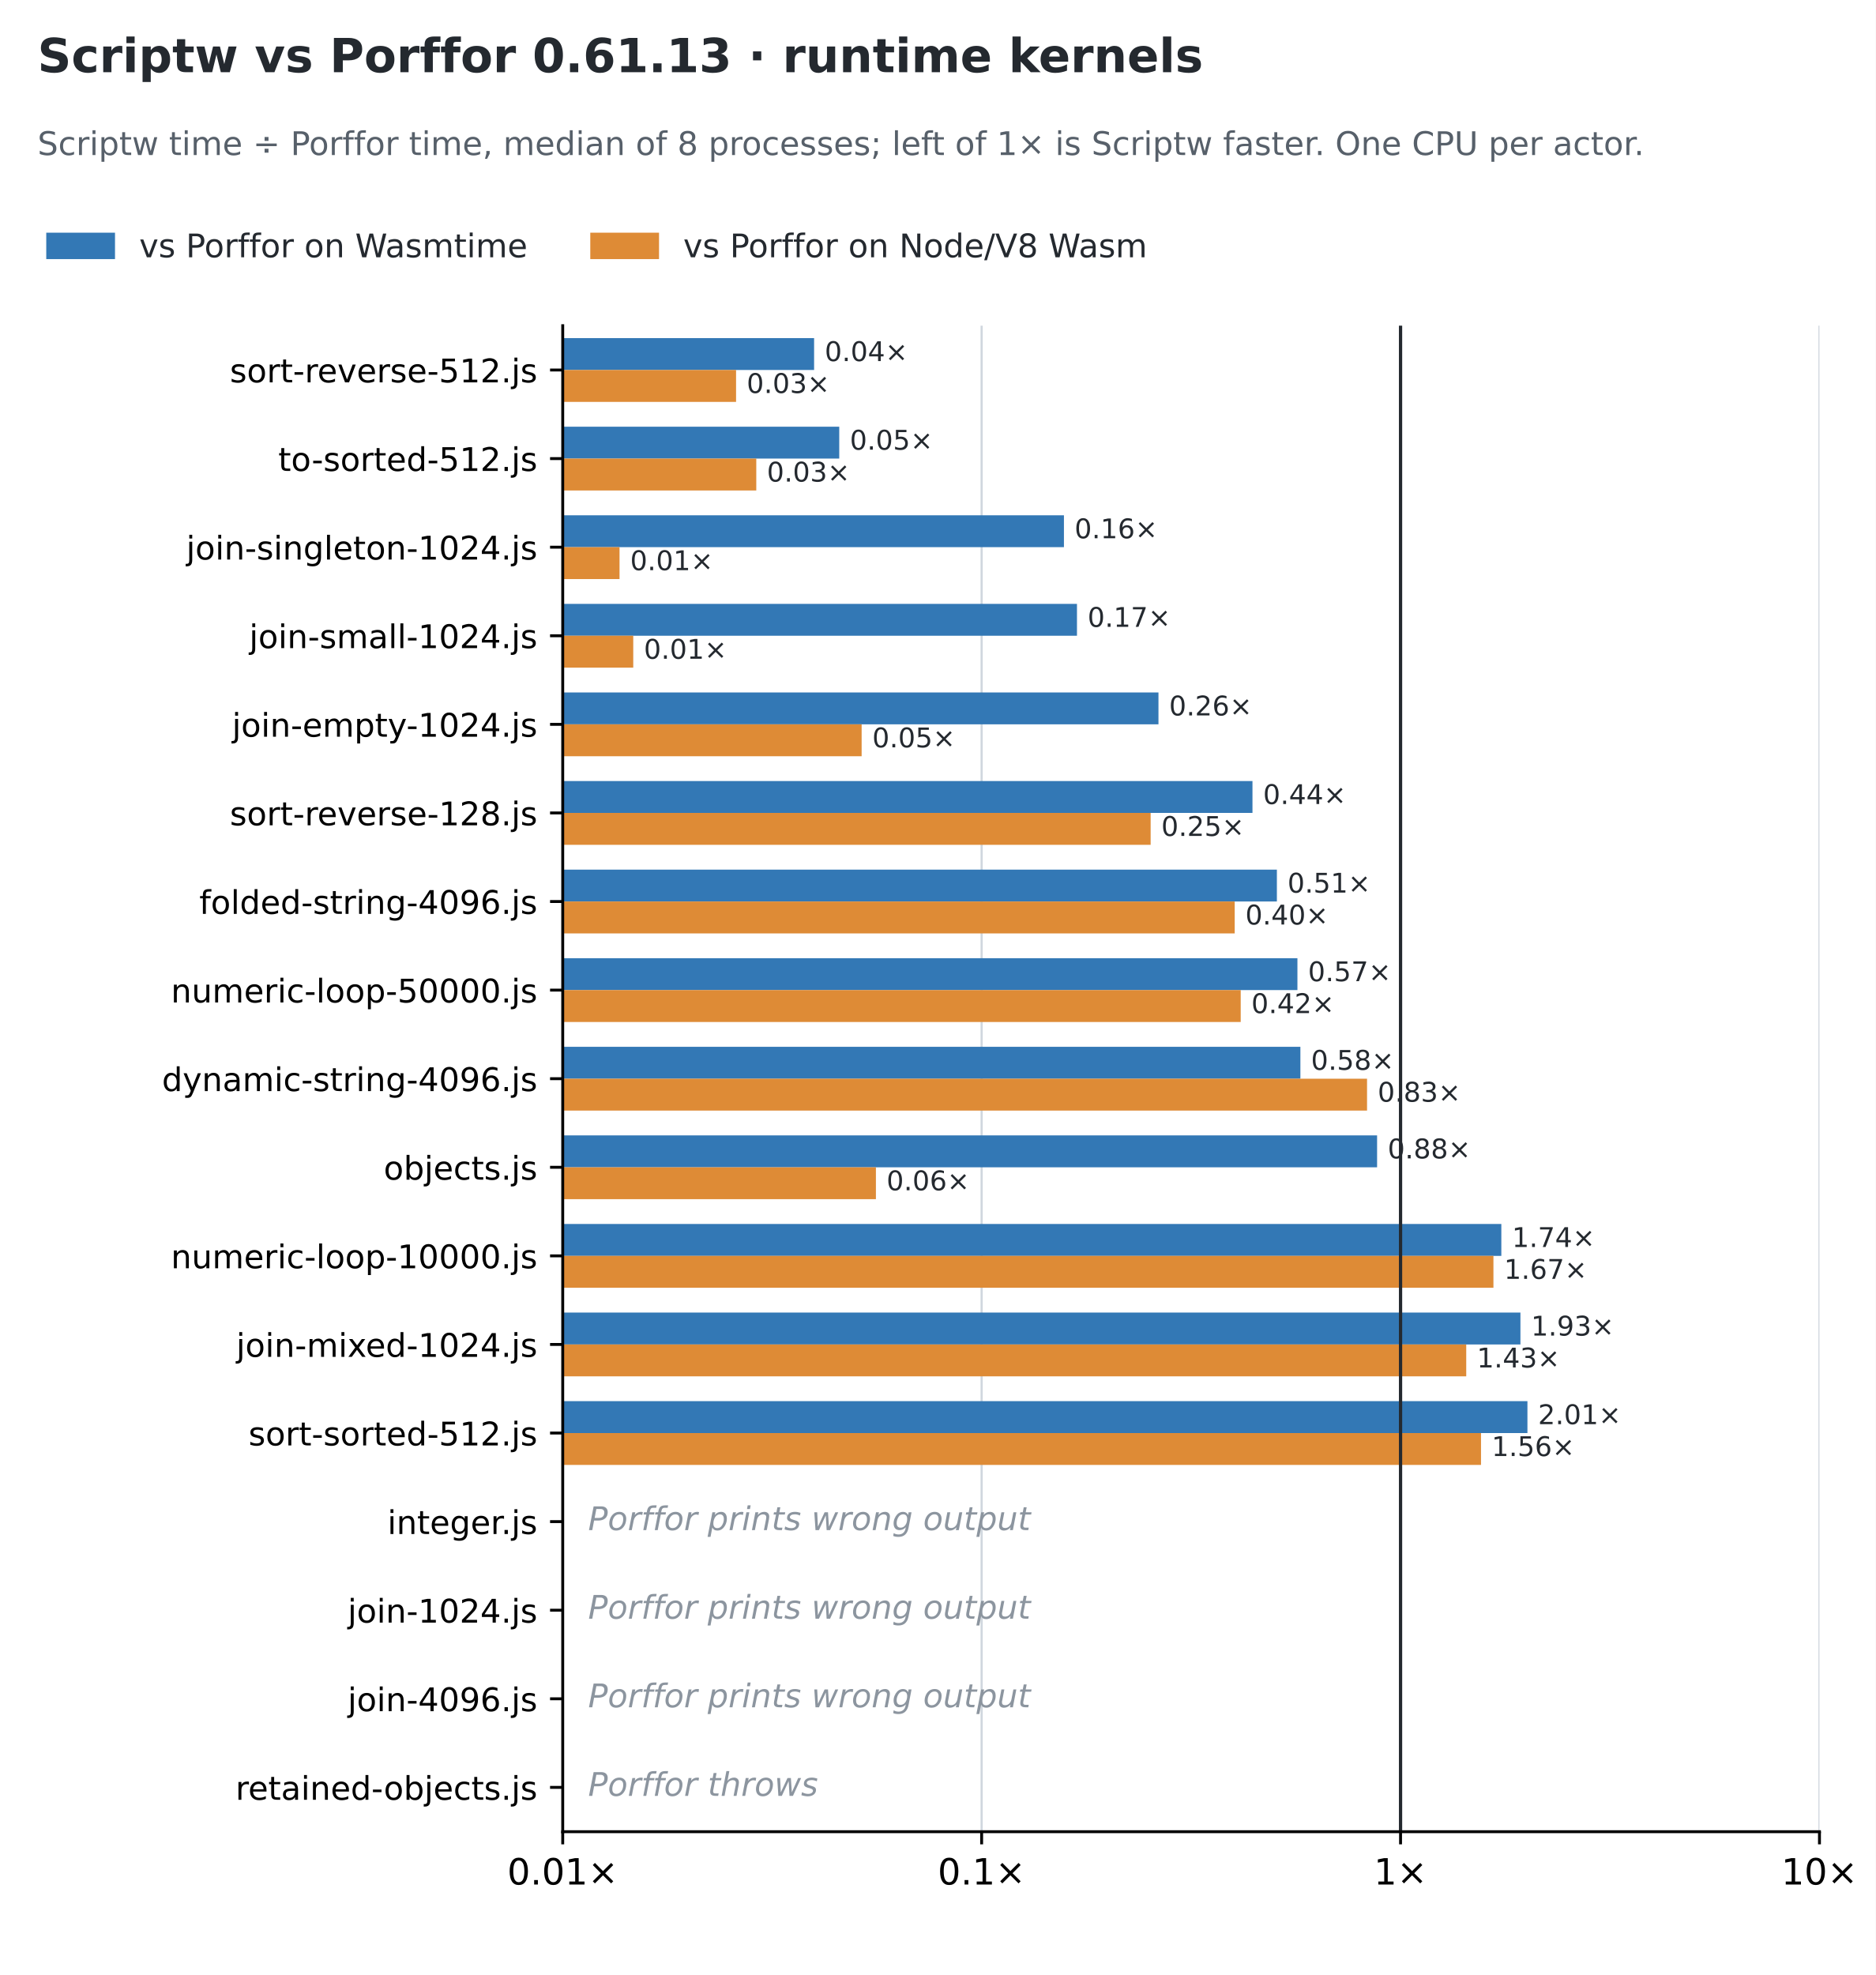
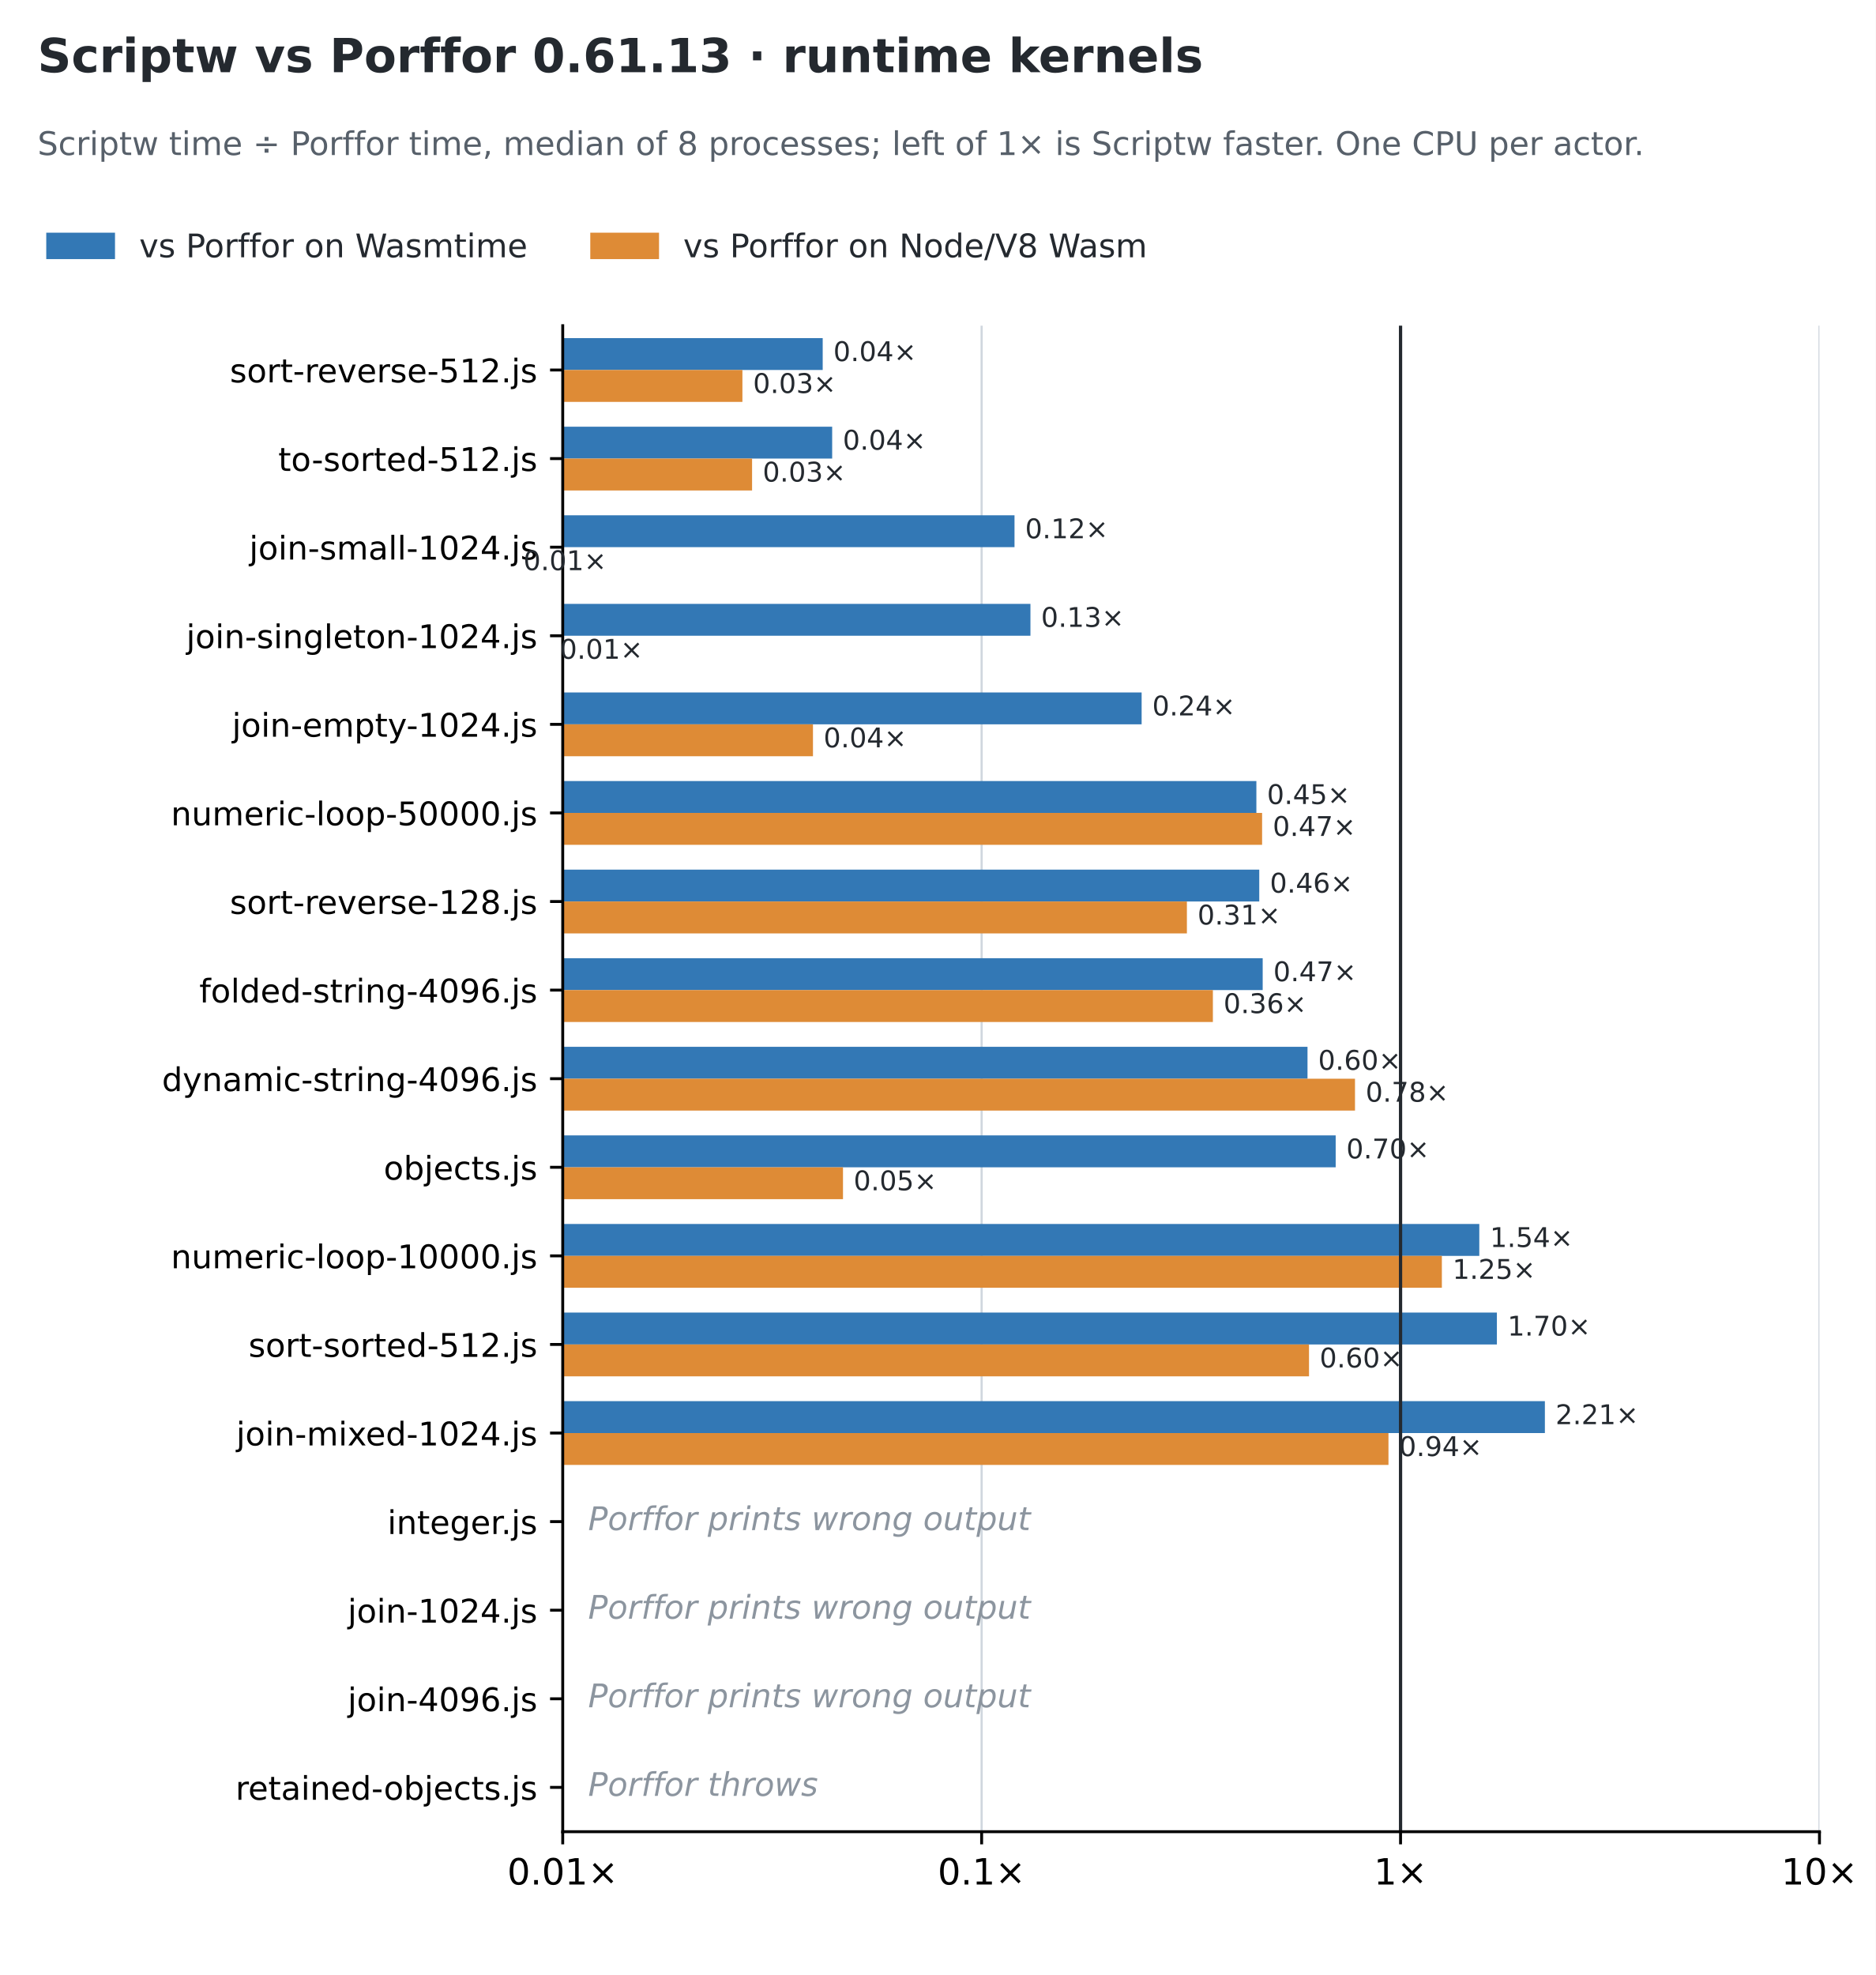
<svg xmlns="http://www.w3.org/2000/svg" xmlns:xlink="http://www.w3.org/1999/xlink" width="518.4pt" height="545.76pt" viewBox="0 0 518.4 545.76" version="1.1">
  <defs>
    <style type="text/css">*{stroke-linejoin: round; stroke-linecap: butt}</style>
  </defs>
  <g id="figure_1">
    <g id="patch_1">
      <path d="M 0 545.76 L 518.4 545.76 L 518.4 0 L 0 0 z " style="fill: #ffffff" />
    </g>
    <g id="axes_1">
      <g id="patch_2">
        <path d="M 155.52 506.16 L 502.848 506.16 L 502.848 90 L 155.52 90 z " style="fill: #ffffff" />
      </g>
      <g id="matplotlib.axis_1">
        <g id="xtick_1">
          <g id="line2d_1">
            <path d="M 155.52 506.16 L 155.52 90 " clip-path="url(#p84db340c81)" style="fill: none; stroke: #d0d7de; stroke-width: 0.6; stroke-linecap: square" />
          </g>
          <g id="line2d_2">
            <defs>
              <path id="m1ffe991d58" d="M 0 0 L 0 3.5 " style="stroke: #000000; stroke-width: 0.8" />
            </defs>
            <g>
              <use xlink:href="#m1ffe991d58" x="155.52" y="506.16" style="stroke: #000000; stroke-width: 0.8" />
            </g>
          </g>
          <g id="text_1">
            <text style="font-size: 10px; font-family: 'DejaVu Sans'; text-anchor: middle" x="155.52" y="520.758" transform="rotate(-0 155.52 520.7577)">0.01×</text>
          </g>
        </g>
        <g id="xtick_2">
          <g id="line2d_3">
            <path d="M 271.296 506.16 L 271.296 90 " clip-path="url(#p84db340c81)" style="fill: none; stroke: #d0d7de; stroke-width: 0.6; stroke-linecap: square" />
          </g>
          <g id="line2d_4">
            <g>
              <use xlink:href="#m1ffe991d58" x="271.296" y="506.16" style="stroke: #000000; stroke-width: 0.8" />
            </g>
          </g>
          <g id="text_2">
            <text style="font-size: 10px; font-family: 'DejaVu Sans'; text-anchor: middle" x="271.296" y="520.758" transform="rotate(-0 271.296 520.7577)">0.1×</text>
          </g>
        </g>
        <g id="xtick_3">
          <g id="line2d_5">
            <path d="M 387.072 506.16 L 387.072 90 " clip-path="url(#p84db340c81)" style="fill: none; stroke: #d0d7de; stroke-width: 0.6; stroke-linecap: square" />
          </g>
          <g id="line2d_6">
            <g>
              <use xlink:href="#m1ffe991d58" x="387.072" y="506.16" style="stroke: #000000; stroke-width: 0.8" />
            </g>
          </g>
          <g id="text_3">
            <text style="font-size: 10px; font-family: 'DejaVu Sans'; text-anchor: middle" x="387.072" y="520.758" transform="rotate(-0 387.072 520.7577)">1×</text>
          </g>
        </g>
        <g id="xtick_4">
          <g id="line2d_7">
            <path d="M 502.848 506.16 L 502.848 90 " clip-path="url(#p84db340c81)" style="fill: none; stroke: #d0d7de; stroke-width: 0.6; stroke-linecap: square" />
          </g>
          <g id="line2d_8">
            <g>
              <use xlink:href="#m1ffe991d58" x="502.848" y="506.16" style="stroke: #000000; stroke-width: 0.8" />
            </g>
          </g>
          <g id="text_4">
            <text style="font-size: 10px; font-family: 'DejaVu Sans'; text-anchor: middle" x="502.848" y="520.758" transform="rotate(-0 502.848 520.7577)">10×</text>
          </g>
        </g>
      </g>
      <g id="matplotlib.axis_2">
        <g id="ytick_1">
          <g id="line2d_9">
            <defs>
              <path id="m63bc90c744" d="M 0 0 L -3.5 0 " style="stroke: #000000; stroke-width: 0.8" />
            </defs>
            <g>
              <use xlink:href="#m63bc90c744" x="155.52" y="102.24" style="stroke: #000000; stroke-width: 0.8" />
            </g>
          </g>
          <g id="text_5">
            <text style="font-size: 9px; font-family: 'DejaVu Sans'; text-anchor: end" x="148.52" y="105.659" transform="rotate(-0 148.52 105.6593)">sort-reverse-512.js</text>
          </g>
        </g>
        <g id="ytick_2">
          <g id="line2d_10">
            <g>
              <use xlink:href="#m63bc90c744" x="155.52" y="126.72" style="stroke: #000000; stroke-width: 0.8" />
            </g>
          </g>
          <g id="text_6">
            <text style="font-size: 9px; font-family: 'DejaVu Sans'; text-anchor: end" x="148.52" y="130.139" transform="rotate(-0 148.52 130.1393)">to-sorted-512.js</text>
          </g>
        </g>
        <g id="ytick_3">
          <g id="line2d_11">
            <g>
              <use xlink:href="#m63bc90c744" x="155.52" y="151.2" style="stroke: #000000; stroke-width: 0.8" />
            </g>
          </g>
          <g id="text_7">
-             <text style="font-size: 9px; font-family: 'DejaVu Sans'; text-anchor: end" x="148.52" y="154.619" transform="rotate(-0 148.52 154.6193)">join-singleton-1024.js</text>
+             <text style="font-size: 9px; font-family: 'DejaVu Sans'; text-anchor: end" x="148.52" y="154.619" transform="rotate(-0 148.52 154.6193)">join-small-1024.js</text>
          </g>
        </g>
        <g id="ytick_4">
          <g id="line2d_12">
            <g>
              <use xlink:href="#m63bc90c744" x="155.52" y="175.68" style="stroke: #000000; stroke-width: 0.8" />
            </g>
          </g>
          <g id="text_8">
-             <text style="font-size: 9px; font-family: 'DejaVu Sans'; text-anchor: end" x="148.52" y="179.099" transform="rotate(-0 148.52 179.0993)">join-small-1024.js</text>
+             <text style="font-size: 9px; font-family: 'DejaVu Sans'; text-anchor: end" x="148.52" y="179.099" transform="rotate(-0 148.52 179.0993)">join-singleton-1024.js</text>
          </g>
        </g>
        <g id="ytick_5">
          <g id="line2d_13">
            <g>
              <use xlink:href="#m63bc90c744" x="155.52" y="200.16" style="stroke: #000000; stroke-width: 0.8" />
            </g>
          </g>
          <g id="text_9">
            <text style="font-size: 9px; font-family: 'DejaVu Sans'; text-anchor: end" x="148.52" y="203.579" transform="rotate(-0 148.52 203.5793)">join-empty-1024.js</text>
          </g>
        </g>
        <g id="ytick_6">
          <g id="line2d_14">
            <g>
              <use xlink:href="#m63bc90c744" x="155.52" y="224.64" style="stroke: #000000; stroke-width: 0.8" />
            </g>
          </g>
          <g id="text_10">
-             <text style="font-size: 9px; font-family: 'DejaVu Sans'; text-anchor: end" x="148.52" y="228.059" transform="rotate(-0 148.52 228.0593)">sort-reverse-128.js</text>
+             <text style="font-size: 9px; font-family: 'DejaVu Sans'; text-anchor: end" x="148.52" y="228.059" transform="rotate(-0 148.52 228.0593)">numeric-loop-50000.js</text>
          </g>
        </g>
        <g id="ytick_7">
          <g id="line2d_15">
            <g>
              <use xlink:href="#m63bc90c744" x="155.52" y="249.12" style="stroke: #000000; stroke-width: 0.8" />
            </g>
          </g>
          <g id="text_11">
-             <text style="font-size: 9px; font-family: 'DejaVu Sans'; text-anchor: end" x="148.52" y="252.539" transform="rotate(-0 148.52 252.5393)">folded-string-4096.js</text>
+             <text style="font-size: 9px; font-family: 'DejaVu Sans'; text-anchor: end" x="148.52" y="252.539" transform="rotate(-0 148.52 252.5393)">sort-reverse-128.js</text>
          </g>
        </g>
        <g id="ytick_8">
          <g id="line2d_16">
            <g>
              <use xlink:href="#m63bc90c744" x="155.52" y="273.6" style="stroke: #000000; stroke-width: 0.8" />
            </g>
          </g>
          <g id="text_12">
-             <text style="font-size: 9px; font-family: 'DejaVu Sans'; text-anchor: end" x="148.52" y="277.019" transform="rotate(-0 148.52 277.0193)">numeric-loop-50000.js</text>
+             <text style="font-size: 9px; font-family: 'DejaVu Sans'; text-anchor: end" x="148.52" y="277.019" transform="rotate(-0 148.52 277.0193)">folded-string-4096.js</text>
          </g>
        </g>
        <g id="ytick_9">
          <g id="line2d_17">
            <g>
              <use xlink:href="#m63bc90c744" x="155.52" y="298.08" style="stroke: #000000; stroke-width: 0.8" />
            </g>
          </g>
          <g id="text_13">
            <text style="font-size: 9px; font-family: 'DejaVu Sans'; text-anchor: end" x="148.52" y="301.499" transform="rotate(-0 148.52 301.4993)">dynamic-string-4096.js</text>
          </g>
        </g>
        <g id="ytick_10">
          <g id="line2d_18">
            <g>
              <use xlink:href="#m63bc90c744" x="155.52" y="322.56" style="stroke: #000000; stroke-width: 0.8" />
            </g>
          </g>
          <g id="text_14">
            <text style="font-size: 9px; font-family: 'DejaVu Sans'; text-anchor: end" x="148.52" y="325.979" transform="rotate(-0 148.52 325.9793)">objects.js</text>
          </g>
        </g>
        <g id="ytick_11">
          <g id="line2d_19">
            <g>
              <use xlink:href="#m63bc90c744" x="155.52" y="347.04" style="stroke: #000000; stroke-width: 0.8" />
            </g>
          </g>
          <g id="text_15">
            <text style="font-size: 9px; font-family: 'DejaVu Sans'; text-anchor: end" x="148.52" y="350.459" transform="rotate(-0 148.52 350.4593)">numeric-loop-10000.js</text>
          </g>
        </g>
        <g id="ytick_12">
          <g id="line2d_20">
            <g>
              <use xlink:href="#m63bc90c744" x="155.52" y="371.52" style="stroke: #000000; stroke-width: 0.8" />
            </g>
          </g>
          <g id="text_16">
-             <text style="font-size: 9px; font-family: 'DejaVu Sans'; text-anchor: end" x="148.52" y="374.939" transform="rotate(-0 148.52 374.9393)">join-mixed-1024.js</text>
+             <text style="font-size: 9px; font-family: 'DejaVu Sans'; text-anchor: end" x="148.52" y="374.939" transform="rotate(-0 148.52 374.9393)">sort-sorted-512.js</text>
          </g>
        </g>
        <g id="ytick_13">
          <g id="line2d_21">
            <g>
              <use xlink:href="#m63bc90c744" x="155.52" y="396" style="stroke: #000000; stroke-width: 0.8" />
            </g>
          </g>
          <g id="text_17">
-             <text style="font-size: 9px; font-family: 'DejaVu Sans'; text-anchor: end" x="148.52" y="399.419" transform="rotate(-0 148.52 399.4193)">sort-sorted-512.js</text>
+             <text style="font-size: 9px; font-family: 'DejaVu Sans'; text-anchor: end" x="148.52" y="399.419" transform="rotate(-0 148.52 399.4193)">join-mixed-1024.js</text>
          </g>
        </g>
        <g id="ytick_14">
          <g id="line2d_22">
            <g>
              <use xlink:href="#m63bc90c744" x="155.52" y="420.48" style="stroke: #000000; stroke-width: 0.8" />
            </g>
          </g>
          <g id="text_18">
            <text style="font-size: 9px; font-family: 'DejaVu Sans'; text-anchor: end" x="148.52" y="423.899" transform="rotate(-0 148.52 423.8993)">integer.js</text>
          </g>
        </g>
        <g id="ytick_15">
          <g id="line2d_23">
            <g>
              <use xlink:href="#m63bc90c744" x="155.52" y="444.96" style="stroke: #000000; stroke-width: 0.8" />
            </g>
          </g>
          <g id="text_19">
            <text style="font-size: 9px; font-family: 'DejaVu Sans'; text-anchor: end" x="148.52" y="448.379" transform="rotate(-0 148.52 448.3793)">join-1024.js</text>
          </g>
        </g>
        <g id="ytick_16">
          <g id="line2d_24">
            <g>
              <use xlink:href="#m63bc90c744" x="155.52" y="469.44" style="stroke: #000000; stroke-width: 0.8" />
            </g>
          </g>
          <g id="text_20">
            <text style="font-size: 9px; font-family: 'DejaVu Sans'; text-anchor: end" x="148.52" y="472.859" transform="rotate(-0 148.52 472.8593)">join-4096.js</text>
          </g>
        </g>
        <g id="ytick_17">
          <g id="line2d_25">
            <g>
              <use xlink:href="#m63bc90c744" x="155.52" y="493.92" style="stroke: #000000; stroke-width: 0.8" />
            </g>
          </g>
          <g id="text_21">
            <text style="font-size: 9px; font-family: 'DejaVu Sans'; text-anchor: end" x="148.52" y="497.339" transform="rotate(-0 148.52 497.3393)">retained-objects.js</text>
          </g>
        </g>
      </g>
      <g id="patch_3">
-         <path d="M 155.52 93.427 L 224.994 93.427 L 224.994 102.24 L 155.52 102.24 z " clip-path="url(#p84db340c81)" style="fill: #3378b5" />
+         <path d="M 155.52 93.427 L 227.371 93.427 L 227.371 102.24 L 155.52 102.24 z " clip-path="url(#p84db340c81)" style="fill: #3378b5" />
      </g>
      <g id="patch_4">
-         <path d="M 155.52 102.24 L 203.428 102.24 L 203.428 111.053 L 155.52 111.053 z " clip-path="url(#p84db340c81)" style="fill: #de8b36" />
+         <path d="M 155.52 102.24 L 205.181 102.24 L 205.181 111.053 L 155.52 111.053 z " clip-path="url(#p84db340c81)" style="fill: #de8b36" />
      </g>
      <g id="patch_5">
-         <path d="M 155.52 117.907 L 231.942 117.907 L 231.942 126.72 L 155.52 126.72 z " clip-path="url(#p84db340c81)" style="fill: #3378b5" />
+         <path d="M 155.52 117.907 L 229.987 117.907 L 229.987 126.72 L 155.52 126.72 z " clip-path="url(#p84db340c81)" style="fill: #3378b5" />
      </g>
      <g id="patch_6">
-         <path d="M 155.52 126.72 L 209.014 126.72 L 209.014 135.533 L 155.52 135.533 z " clip-path="url(#p84db340c81)" style="fill: #de8b36" />
+         <path d="M 155.52 126.72 L 207.851 126.72 L 207.851 135.533 L 155.52 135.533 z " clip-path="url(#p84db340c81)" style="fill: #de8b36" />
      </g>
      <g id="patch_7">
-         <path d="M 155.52 142.387 L 294.042 142.387 L 294.042 151.2 L 155.52 151.2 z " clip-path="url(#p84db340c81)" style="fill: #3378b5" />
+         <path d="M 155.52 142.387 L 280.381 142.387 L 280.381 151.2 L 155.52 151.2 z " clip-path="url(#p84db340c81)" style="fill: #3378b5" />
      </g>
      <g id="patch_8">
-         <path d="M 155.52 151.2 L 171.221 151.2 L 171.221 160.013 L 155.52 160.013 z " clip-path="url(#p84db340c81)" style="fill: #de8b36" />
+         <path d="M 155.52 151.2 L 141.736 151.2 L 141.736 160.013 L 155.52 160.013 z " clip-path="url(#p84db340c81)" style="fill: #de8b36" />
      </g>
      <g id="patch_9">
-         <path d="M 155.52 166.867 L 297.643 166.867 L 297.643 175.68 L 155.52 175.68 z " clip-path="url(#p84db340c81)" style="fill: #3378b5" />
+         <path d="M 155.52 166.867 L 284.784 166.867 L 284.784 175.68 L 155.52 175.68 z " clip-path="url(#p84db340c81)" style="fill: #3378b5" />
      </g>
      <g id="patch_10">
-         <path d="M 155.52 175.68 L 175.012 175.68 L 175.012 184.493 L 155.52 184.493 z " clip-path="url(#p84db340c81)" style="fill: #de8b36" />
+         <path d="M 155.52 175.68 L 151.789 175.68 L 151.789 184.493 L 155.52 184.493 z " clip-path="url(#p84db340c81)" style="fill: #de8b36" />
      </g>
      <g id="patch_11">
-         <path d="M 155.52 191.347 L 320.167 191.347 L 320.167 200.16 L 155.52 200.16 z " clip-path="url(#p84db340c81)" style="fill: #3378b5" />
+         <path d="M 155.52 191.347 L 315.513 191.347 L 315.513 200.16 L 155.52 200.16 z " clip-path="url(#p84db340c81)" style="fill: #3378b5" />
      </g>
      <g id="patch_12">
-         <path d="M 155.52 200.16 L 238.132 200.16 L 238.132 208.973 L 155.52 208.973 z " clip-path="url(#p84db340c81)" style="fill: #de8b36" />
+         <path d="M 155.52 200.16 L 224.681 200.16 L 224.681 208.973 L 155.52 208.973 z " clip-path="url(#p84db340c81)" style="fill: #de8b36" />
      </g>
      <g id="patch_13">
-         <path d="M 155.52 215.827 L 346.147 215.827 L 346.147 224.64 L 155.52 224.64 z " clip-path="url(#p84db340c81)" style="fill: #3378b5" />
+         <path d="M 155.52 215.827 L 347.227 215.827 L 347.227 224.64 L 155.52 224.64 z " clip-path="url(#p84db340c81)" style="fill: #3378b5" />
      </g>
      <g id="patch_14">
-         <path d="M 155.52 224.64 L 318.006 224.64 L 318.006 233.453 L 155.52 233.453 z " clip-path="url(#p84db340c81)" style="fill: #de8b36" />
+         <path d="M 155.52 224.64 L 348.806 224.64 L 348.806 233.453 L 155.52 233.453 z " clip-path="url(#p84db340c81)" style="fill: #de8b36" />
      </g>
      <g id="patch_15">
-         <path d="M 155.52 240.307 L 352.894 240.307 L 352.894 249.12 L 155.52 249.12 z " clip-path="url(#p84db340c81)" style="fill: #3378b5" />
+         <path d="M 155.52 240.307 L 348.021 240.307 L 348.021 249.12 L 155.52 249.12 z " clip-path="url(#p84db340c81)" style="fill: #3378b5" />
      </g>
      <g id="patch_16">
-         <path d="M 155.52 249.12 L 341.238 249.12 L 341.238 257.933 L 155.52 257.933 z " clip-path="url(#p84db340c81)" style="fill: #de8b36" />
+         <path d="M 155.52 249.12 L 328.024 249.12 L 328.024 257.933 L 155.52 257.933 z " clip-path="url(#p84db340c81)" style="fill: #de8b36" />
      </g>
      <g id="patch_17">
-         <path d="M 155.52 264.787 L 358.571 264.787 L 358.571 273.6 L 155.52 273.6 z " clip-path="url(#p84db340c81)" style="fill: #3378b5" />
+         <path d="M 155.52 264.787 L 348.97 264.787 L 348.97 273.6 L 155.52 273.6 z " clip-path="url(#p84db340c81)" style="fill: #3378b5" />
      </g>
      <g id="patch_18">
-         <path d="M 155.52 273.6 L 342.896 273.6 L 342.896 282.413 L 155.52 282.413 z " clip-path="url(#p84db340c81)" style="fill: #de8b36" />
+         <path d="M 155.52 273.6 L 335.207 273.6 L 335.207 282.413 L 155.52 282.413 z " clip-path="url(#p84db340c81)" style="fill: #de8b36" />
      </g>
      <g id="patch_19">
-         <path d="M 155.52 289.267 L 359.39 289.267 L 359.39 298.08 L 155.52 298.08 z " clip-path="url(#p84db340c81)" style="fill: #3378b5" />
+         <path d="M 155.52 289.267 L 361.357 289.267 L 361.357 298.08 L 155.52 298.08 z " clip-path="url(#p84db340c81)" style="fill: #3378b5" />
      </g>
      <g id="patch_20">
-         <path d="M 155.52 298.08 L 377.811 298.08 L 377.811 306.893 L 155.52 306.893 z " clip-path="url(#p84db340c81)" style="fill: #de8b36" />
+         <path d="M 155.52 298.08 L 374.481 298.08 L 374.481 306.893 L 155.52 306.893 z " clip-path="url(#p84db340c81)" style="fill: #de8b36" />
      </g>
      <g id="patch_21">
-         <path d="M 155.52 313.747 L 380.587 313.747 L 380.587 322.56 L 155.52 322.56 z " clip-path="url(#p84db340c81)" style="fill: #3378b5" />
+         <path d="M 155.52 313.747 L 369.144 313.747 L 369.144 322.56 L 155.52 322.56 z " clip-path="url(#p84db340c81)" style="fill: #3378b5" />
      </g>
      <g id="patch_22">
-         <path d="M 155.52 322.56 L 242.076 322.56 L 242.076 331.373 L 155.52 331.373 z " clip-path="url(#p84db340c81)" style="fill: #de8b36" />
+         <path d="M 155.52 322.56 L 232.979 322.56 L 232.979 331.373 L 155.52 331.373 z " clip-path="url(#p84db340c81)" style="fill: #de8b36" />
      </g>
      <g id="patch_23">
-         <path d="M 155.52 338.227 L 414.926 338.227 L 414.926 347.04 L 155.52 347.04 z " clip-path="url(#p84db340c81)" style="fill: #3378b5" />
+         <path d="M 155.52 338.227 L 408.837 338.227 L 408.837 347.04 L 155.52 347.04 z " clip-path="url(#p84db340c81)" style="fill: #3378b5" />
      </g>
      <g id="patch_24">
-         <path d="M 155.52 347.04 L 412.741 347.04 L 412.741 355.853 L 155.52 355.853 z " clip-path="url(#p84db340c81)" style="fill: #de8b36" />
+         <path d="M 155.52 347.04 L 398.49 347.04 L 398.49 355.853 L 155.52 355.853 z " clip-path="url(#p84db340c81)" style="fill: #de8b36" />
      </g>
      <g id="patch_25">
-         <path d="M 155.52 362.707 L 420.204 362.707 L 420.204 371.52 L 155.52 371.52 z " clip-path="url(#p84db340c81)" style="fill: #3378b5" />
+         <path d="M 155.52 362.707 L 413.697 362.707 L 413.697 371.52 L 155.52 371.52 z " clip-path="url(#p84db340c81)" style="fill: #3378b5" />
      </g>
      <g id="patch_26">
-         <path d="M 155.52 371.52 L 405.225 371.52 L 405.225 380.333 L 155.52 380.333 z " clip-path="url(#p84db340c81)" style="fill: #de8b36" />
+         <path d="M 155.52 371.52 L 361.773 371.52 L 361.773 380.333 L 155.52 380.333 z " clip-path="url(#p84db340c81)" style="fill: #de8b36" />
      </g>
      <g id="patch_27">
-         <path d="M 155.52 387.187 L 422.139 387.187 L 422.139 396 L 155.52 396 z " clip-path="url(#p84db340c81)" style="fill: #3378b5" />
+         <path d="M 155.52 387.187 L 426.961 387.187 L 426.961 396 L 155.52 396 z " clip-path="url(#p84db340c81)" style="fill: #3378b5" />
      </g>
      <g id="patch_28">
-         <path d="M 155.52 396 L 409.308 396 L 409.308 404.813 L 155.52 404.813 z " clip-path="url(#p84db340c81)" style="fill: #de8b36" />
+         <path d="M 155.52 396 L 383.733 396 L 383.733 404.813 L 155.52 404.813 z " clip-path="url(#p84db340c81)" style="fill: #de8b36" />
      </g>
      <g id="line2d_26">
        <path d="M 387.072 506.16 L 387.072 90 " clip-path="url(#p84db340c81)" style="fill: none; stroke: #24292f; stroke-width: 0.9; stroke-linecap: square" />
      </g>
      <g id="patch_29">
        <path d="M 155.52 506.16 L 155.52 90 " style="fill: none; stroke: #000000; stroke-width: 0.8; stroke-linejoin: miter; stroke-linecap: square" />
      </g>
      <g id="patch_30">
        <path d="M 155.52 506.16 L 502.848 506.16 " style="fill: none; stroke: #000000; stroke-width: 0.8; stroke-linejoin: miter; stroke-linecap: square" />
      </g>
      <g id="text_22">
-         <text style="font-size: 7.5px; font-family: 'DejaVu Sans'; text-anchor: start; fill: #24292f" x="227.923" y="99.782" transform="rotate(-0 227.9234 99.78184)">0.04×</text>
+         <text style="font-size: 7.5px; font-family: 'DejaVu Sans'; text-anchor: start; fill: #24292f" x="230.301" y="99.782" transform="rotate(-0 230.3011 99.78184)">0.04×</text>
      </g>
      <g id="text_23">
-         <text style="font-size: 7.5px; font-family: 'DejaVu Sans'; text-anchor: start; fill: #24292f" x="206.357" y="108.595" transform="rotate(-0 206.3573 108.5946)">0.03×</text>
+         <text style="font-size: 7.5px; font-family: 'DejaVu Sans'; text-anchor: start; fill: #24292f" x="208.111" y="108.595" transform="rotate(-0 208.1107 108.5946)">0.03×</text>
      </g>
      <g id="text_24">
-         <text style="font-size: 7.5px; font-family: 'DejaVu Sans'; text-anchor: start; fill: #24292f" x="234.871" y="124.262" transform="rotate(-0 234.8714 124.2618)">0.05×</text>
+         <text style="font-size: 7.5px; font-family: 'DejaVu Sans'; text-anchor: start; fill: #24292f" x="232.917" y="124.262" transform="rotate(-0 232.9169 124.2618)">0.04×</text>
      </g>
      <g id="text_25">
-         <text style="font-size: 7.5px; font-family: 'DejaVu Sans'; text-anchor: start; fill: #24292f" x="211.944" y="133.075" transform="rotate(-0 211.9442 133.0746)">0.03×</text>
+         <text style="font-size: 7.5px; font-family: 'DejaVu Sans'; text-anchor: start; fill: #24292f" x="210.781" y="133.075" transform="rotate(-0 210.7812 133.0746)">0.03×</text>
      </g>
      <g id="text_26">
-         <text style="font-size: 7.5px; font-family: 'DejaVu Sans'; text-anchor: start; fill: #24292f" x="296.971" y="148.742" transform="rotate(-0 296.9713 148.7418)">0.16×</text>
+         <text style="font-size: 7.5px; font-family: 'DejaVu Sans'; text-anchor: start; fill: #24292f" x="283.31" y="148.742" transform="rotate(-0 283.3104 148.7418)">0.12×</text>
      </g>
      <g id="text_27">
-         <text style="font-size: 7.5px; font-family: 'DejaVu Sans'; text-anchor: start; fill: #24292f" x="174.151" y="157.555" transform="rotate(-0 174.1505 157.5546)">0.01×</text>
+         <text style="font-size: 7.5px; font-family: 'DejaVu Sans'; text-anchor: start; fill: #24292f" x="144.666" y="157.555" transform="rotate(-0 144.6663 157.5546)">0.01×</text>
      </g>
      <g id="text_28">
-         <text style="font-size: 7.5px; font-family: 'DejaVu Sans'; text-anchor: start; fill: #24292f" x="300.573" y="173.222" transform="rotate(-0 300.573 173.2218)">0.17×</text>
+         <text style="font-size: 7.5px; font-family: 'DejaVu Sans'; text-anchor: start; fill: #24292f" x="287.713" y="173.222" transform="rotate(-0 287.7135 173.2218)">0.13×</text>
      </g>
      <g id="text_29">
-         <text style="font-size: 7.5px; font-family: 'DejaVu Sans'; text-anchor: start; fill: #24292f" x="177.942" y="182.035" transform="rotate(-0 177.9416 182.0346)">0.01×</text>
+         <text style="font-size: 7.5px; font-family: 'DejaVu Sans'; text-anchor: start; fill: #24292f" x="154.719" y="182.035" transform="rotate(-0 154.7193 182.0346)">0.01×</text>
      </g>
      <g id="text_30">
-         <text style="font-size: 7.5px; font-family: 'DejaVu Sans'; text-anchor: start; fill: #24292f" x="323.097" y="197.702" transform="rotate(-0 323.0971 197.7018)">0.26×</text>
+         <text style="font-size: 7.5px; font-family: 'DejaVu Sans'; text-anchor: start; fill: #24292f" x="318.442" y="197.702" transform="rotate(-0 318.4423 197.7018)">0.24×</text>
      </g>
      <g id="text_31">
-         <text style="font-size: 7.5px; font-family: 'DejaVu Sans'; text-anchor: start; fill: #24292f" x="241.062" y="206.515" transform="rotate(-0 241.0621 206.5146)">0.05×</text>
+         <text style="font-size: 7.5px; font-family: 'DejaVu Sans'; text-anchor: start; fill: #24292f" x="227.61" y="206.515" transform="rotate(-0 227.6103 206.5146)">0.04×</text>
      </g>
      <g id="text_32">
-         <text style="font-size: 7.5px; font-family: 'DejaVu Sans'; text-anchor: start; fill: #24292f" x="349.077" y="222.182" transform="rotate(-0 349.0768 222.1818)">0.44×</text>
+         <text style="font-size: 7.5px; font-family: 'DejaVu Sans'; text-anchor: start; fill: #24292f" x="350.157" y="222.182" transform="rotate(-0 350.1569 222.1818)">0.45×</text>
      </g>
      <g id="text_33">
-         <text style="font-size: 7.5px; font-family: 'DejaVu Sans'; text-anchor: start; fill: #24292f" x="320.936" y="230.995" transform="rotate(-0 320.936 230.9946)">0.25×</text>
+         <text style="font-size: 7.5px; font-family: 'DejaVu Sans'; text-anchor: start; fill: #24292f" x="351.736" y="230.995" transform="rotate(-0 351.7363 230.9946)">0.47×</text>
      </g>
      <g id="text_34">
-         <text style="font-size: 7.5px; font-family: 'DejaVu Sans'; text-anchor: start; fill: #24292f" x="355.824" y="246.662" transform="rotate(-0 355.8241 246.6618)">0.51×</text>
+         <text style="font-size: 7.5px; font-family: 'DejaVu Sans'; text-anchor: start; fill: #24292f" x="350.951" y="246.662" transform="rotate(-0 350.9509 246.6618)">0.46×</text>
      </g>
      <g id="text_35">
-         <text style="font-size: 7.5px; font-family: 'DejaVu Sans'; text-anchor: start; fill: #24292f" x="344.168" y="255.475" transform="rotate(-0 344.1676 255.4746)">0.40×</text>
+         <text style="font-size: 7.5px; font-family: 'DejaVu Sans'; text-anchor: start; fill: #24292f" x="330.954" y="255.475" transform="rotate(-0 330.9539 255.4746)">0.31×</text>
      </g>
      <g id="text_36">
-         <text style="font-size: 7.5px; font-family: 'DejaVu Sans'; text-anchor: start; fill: #24292f" x="361.501" y="271.142" transform="rotate(-0 361.501 271.1418)">0.57×</text>
+         <text style="font-size: 7.5px; font-family: 'DejaVu Sans'; text-anchor: start; fill: #24292f" x="351.899" y="271.142" transform="rotate(-0 351.8994 271.1418)">0.47×</text>
      </g>
      <g id="text_37">
-         <text style="font-size: 7.5px; font-family: 'DejaVu Sans'; text-anchor: start; fill: #24292f" x="345.826" y="279.955" transform="rotate(-0 345.8263 279.9546)">0.42×</text>
+         <text style="font-size: 7.5px; font-family: 'DejaVu Sans'; text-anchor: start; fill: #24292f" x="338.137" y="279.955" transform="rotate(-0 338.1365 279.9546)">0.36×</text>
      </g>
      <g id="text_38">
-         <text style="font-size: 7.5px; font-family: 'DejaVu Sans'; text-anchor: start; fill: #24292f" x="362.32" y="295.622" transform="rotate(-0 362.3201 295.6218)">0.58×</text>
+         <text style="font-size: 7.5px; font-family: 'DejaVu Sans'; text-anchor: start; fill: #24292f" x="364.287" y="295.622" transform="rotate(-0 364.2869 295.6218)">0.60×</text>
      </g>
      <g id="text_39">
-         <text style="font-size: 7.5px; font-family: 'DejaVu Sans'; text-anchor: start; fill: #24292f" x="380.741" y="304.435" transform="rotate(-0 380.741 304.4346)">0.83×</text>
+         <text style="font-size: 7.5px; font-family: 'DejaVu Sans'; text-anchor: start; fill: #24292f" x="377.411" y="304.435" transform="rotate(-0 377.4109 304.4346)">0.78×</text>
      </g>
      <g id="text_40">
-         <text style="font-size: 7.5px; font-family: 'DejaVu Sans'; text-anchor: start; fill: #24292f" x="383.517" y="320.102" transform="rotate(-0 383.5172 320.1018)">0.88×</text>
+         <text style="font-size: 7.5px; font-family: 'DejaVu Sans'; text-anchor: start; fill: #24292f" x="372.074" y="320.102" transform="rotate(-0 372.0743 320.1018)">0.70×</text>
      </g>
      <g id="text_41">
-         <text style="font-size: 7.5px; font-family: 'DejaVu Sans'; text-anchor: start; fill: #24292f" x="245.006" y="328.915" transform="rotate(-0 245.0061 328.9146)">0.06×</text>
+         <text style="font-size: 7.5px; font-family: 'DejaVu Sans'; text-anchor: start; fill: #24292f" x="235.909" y="328.915" transform="rotate(-0 235.909 328.9146)">0.05×</text>
      </g>
      <g id="text_42">
-         <text style="font-size: 7.5px; font-family: 'DejaVu Sans'; text-anchor: start; fill: #24292f" x="417.856" y="344.582" transform="rotate(-0 417.856 344.5818)">1.74×</text>
+         <text style="font-size: 7.5px; font-family: 'DejaVu Sans'; text-anchor: start; fill: #24292f" x="411.767" y="344.582" transform="rotate(-0 411.7668 344.5818)">1.54×</text>
      </g>
      <g id="text_43">
-         <text style="font-size: 7.5px; font-family: 'DejaVu Sans'; text-anchor: start; fill: #24292f" x="415.671" y="353.395" transform="rotate(-0 415.6712 353.3946)">1.67×</text>
+         <text style="font-size: 7.5px; font-family: 'DejaVu Sans'; text-anchor: start; fill: #24292f" x="401.419" y="353.395" transform="rotate(-0 401.4194 353.3946)">1.25×</text>
      </g>
      <g id="text_44">
-         <text style="font-size: 7.5px; font-family: 'DejaVu Sans'; text-anchor: start; fill: #24292f" x="423.134" y="369.062" transform="rotate(-0 423.1339 369.0618)">1.93×</text>
+         <text style="font-size: 7.5px; font-family: 'DejaVu Sans'; text-anchor: start; fill: #24292f" x="416.627" y="369.062" transform="rotate(-0 416.627 369.0618)">1.70×</text>
      </g>
      <g id="text_45">
-         <text style="font-size: 7.5px; font-family: 'DejaVu Sans'; text-anchor: start; fill: #24292f" x="408.154" y="377.875" transform="rotate(-0 408.1543 377.8746)">1.43×</text>
+         <text style="font-size: 7.5px; font-family: 'DejaVu Sans'; text-anchor: start; fill: #24292f" x="364.703" y="377.875" transform="rotate(-0 364.7033 377.8746)">0.60×</text>
      </g>
      <g id="text_46">
-         <text style="font-size: 7.5px; font-family: 'DejaVu Sans'; text-anchor: start; fill: #24292f" x="425.069" y="393.542" transform="rotate(-0 425.0691 393.5418)">2.01×</text>
+         <text style="font-size: 7.5px; font-family: 'DejaVu Sans'; text-anchor: start; fill: #24292f" x="429.891" y="393.542" transform="rotate(-0 429.8908 393.5418)">2.21×</text>
      </g>
      <g id="text_47">
-         <text style="font-size: 7.5px; font-family: 'DejaVu Sans'; text-anchor: start; fill: #24292f" x="412.238" y="402.355" transform="rotate(-0 412.2376 402.3546)">1.56×</text>
+         <text style="font-size: 7.5px; font-family: 'DejaVu Sans'; text-anchor: start; fill: #24292f" x="386.663" y="402.355" transform="rotate(-0 386.6628 402.3546)">0.94×</text>
      </g>
      <g id="text_48">
        <text style="font-style: italic; font-size: 9px; font-family: 'DejaVu Sans'; text-anchor: start; fill: #8c959f" x="162.547" y="422.818" transform="rotate(-0 162.5474 422.8182)">Porffor prints wrong output</text>
      </g>
      <g id="text_49">
        <text style="font-style: italic; font-size: 9px; font-family: 'DejaVu Sans'; text-anchor: start; fill: #8c959f" x="162.547" y="447.298" transform="rotate(-0 162.5474 447.2982)">Porffor prints wrong output</text>
      </g>
      <g id="text_50">
        <text style="font-style: italic; font-size: 9px; font-family: 'DejaVu Sans'; text-anchor: start; fill: #8c959f" x="162.547" y="471.778" transform="rotate(-0 162.5474 471.7782)">Porffor prints wrong output</text>
      </g>
      <g id="text_51">
        <text style="font-style: italic; font-size: 9px; font-family: 'DejaVu Sans'; text-anchor: start; fill: #8c959f" x="162.547" y="496.258" transform="rotate(-0 162.5474 496.2582)">Porffor throws</text>
      </g>
    </g>
    <g id="text_52">
      <text style="font-weight: 700; font-size: 13px; font-family: 'DejaVu Sans'; text-anchor: start; fill: #24292f" x="10.368" y="19.958" transform="rotate(-0 10.368 19.95797)">Scriptw vs Porffor 0.61.13 · runtime kernels</text>
    </g>
    <g id="text_53">
      <text style="font-size: 9px; font-family: 'DejaVu Sans'; text-anchor: start; fill: #57606a" x="10.368" y="42.839" transform="rotate(-0 10.368 42.83859)">Scriptw time ÷ Porffor time, median of 8 processes; left of 1× is Scriptw faster. One CPU per actor.</text>
    </g>
    <g id="legend_1">
      <g id="patch_31">
        <path d="M 13.284 71.099 L 31.284 71.099 L 31.284 64.799 L 13.284 64.799 z " style="fill: #3378b5; stroke: #3378b5; stroke-linejoin: miter" />
      </g>
      <g id="text_54">
        <text style="font-size: 9px; font-family: 'DejaVu Sans'; text-anchor: start; fill: #24292f" x="38.484" y="71.099" transform="rotate(-0 38.484 71.09859)">vs Porffor on Wasmtime</text>
      </g>
      <g id="patch_32">
        <path d="M 163.637 71.099 L 181.637 71.099 L 181.637 64.799 L 163.637 64.799 z " style="fill: #de8b36; stroke: #de8b36; stroke-linejoin: miter" />
      </g>
      <g id="text_55">
        <text style="font-size: 9px; font-family: 'DejaVu Sans'; text-anchor: start; fill: #24292f" x="188.837" y="71.099" transform="rotate(-0 188.8374 71.09859)">vs Porffor on Node/V8 Wasm</text>
      </g>
    </g>
  </g>
  <defs>
    <clipPath id="p84db340c81">
      <rect x="155.52" y="90" width="347.328" height="416.16" />
    </clipPath>
  </defs>
</svg>
